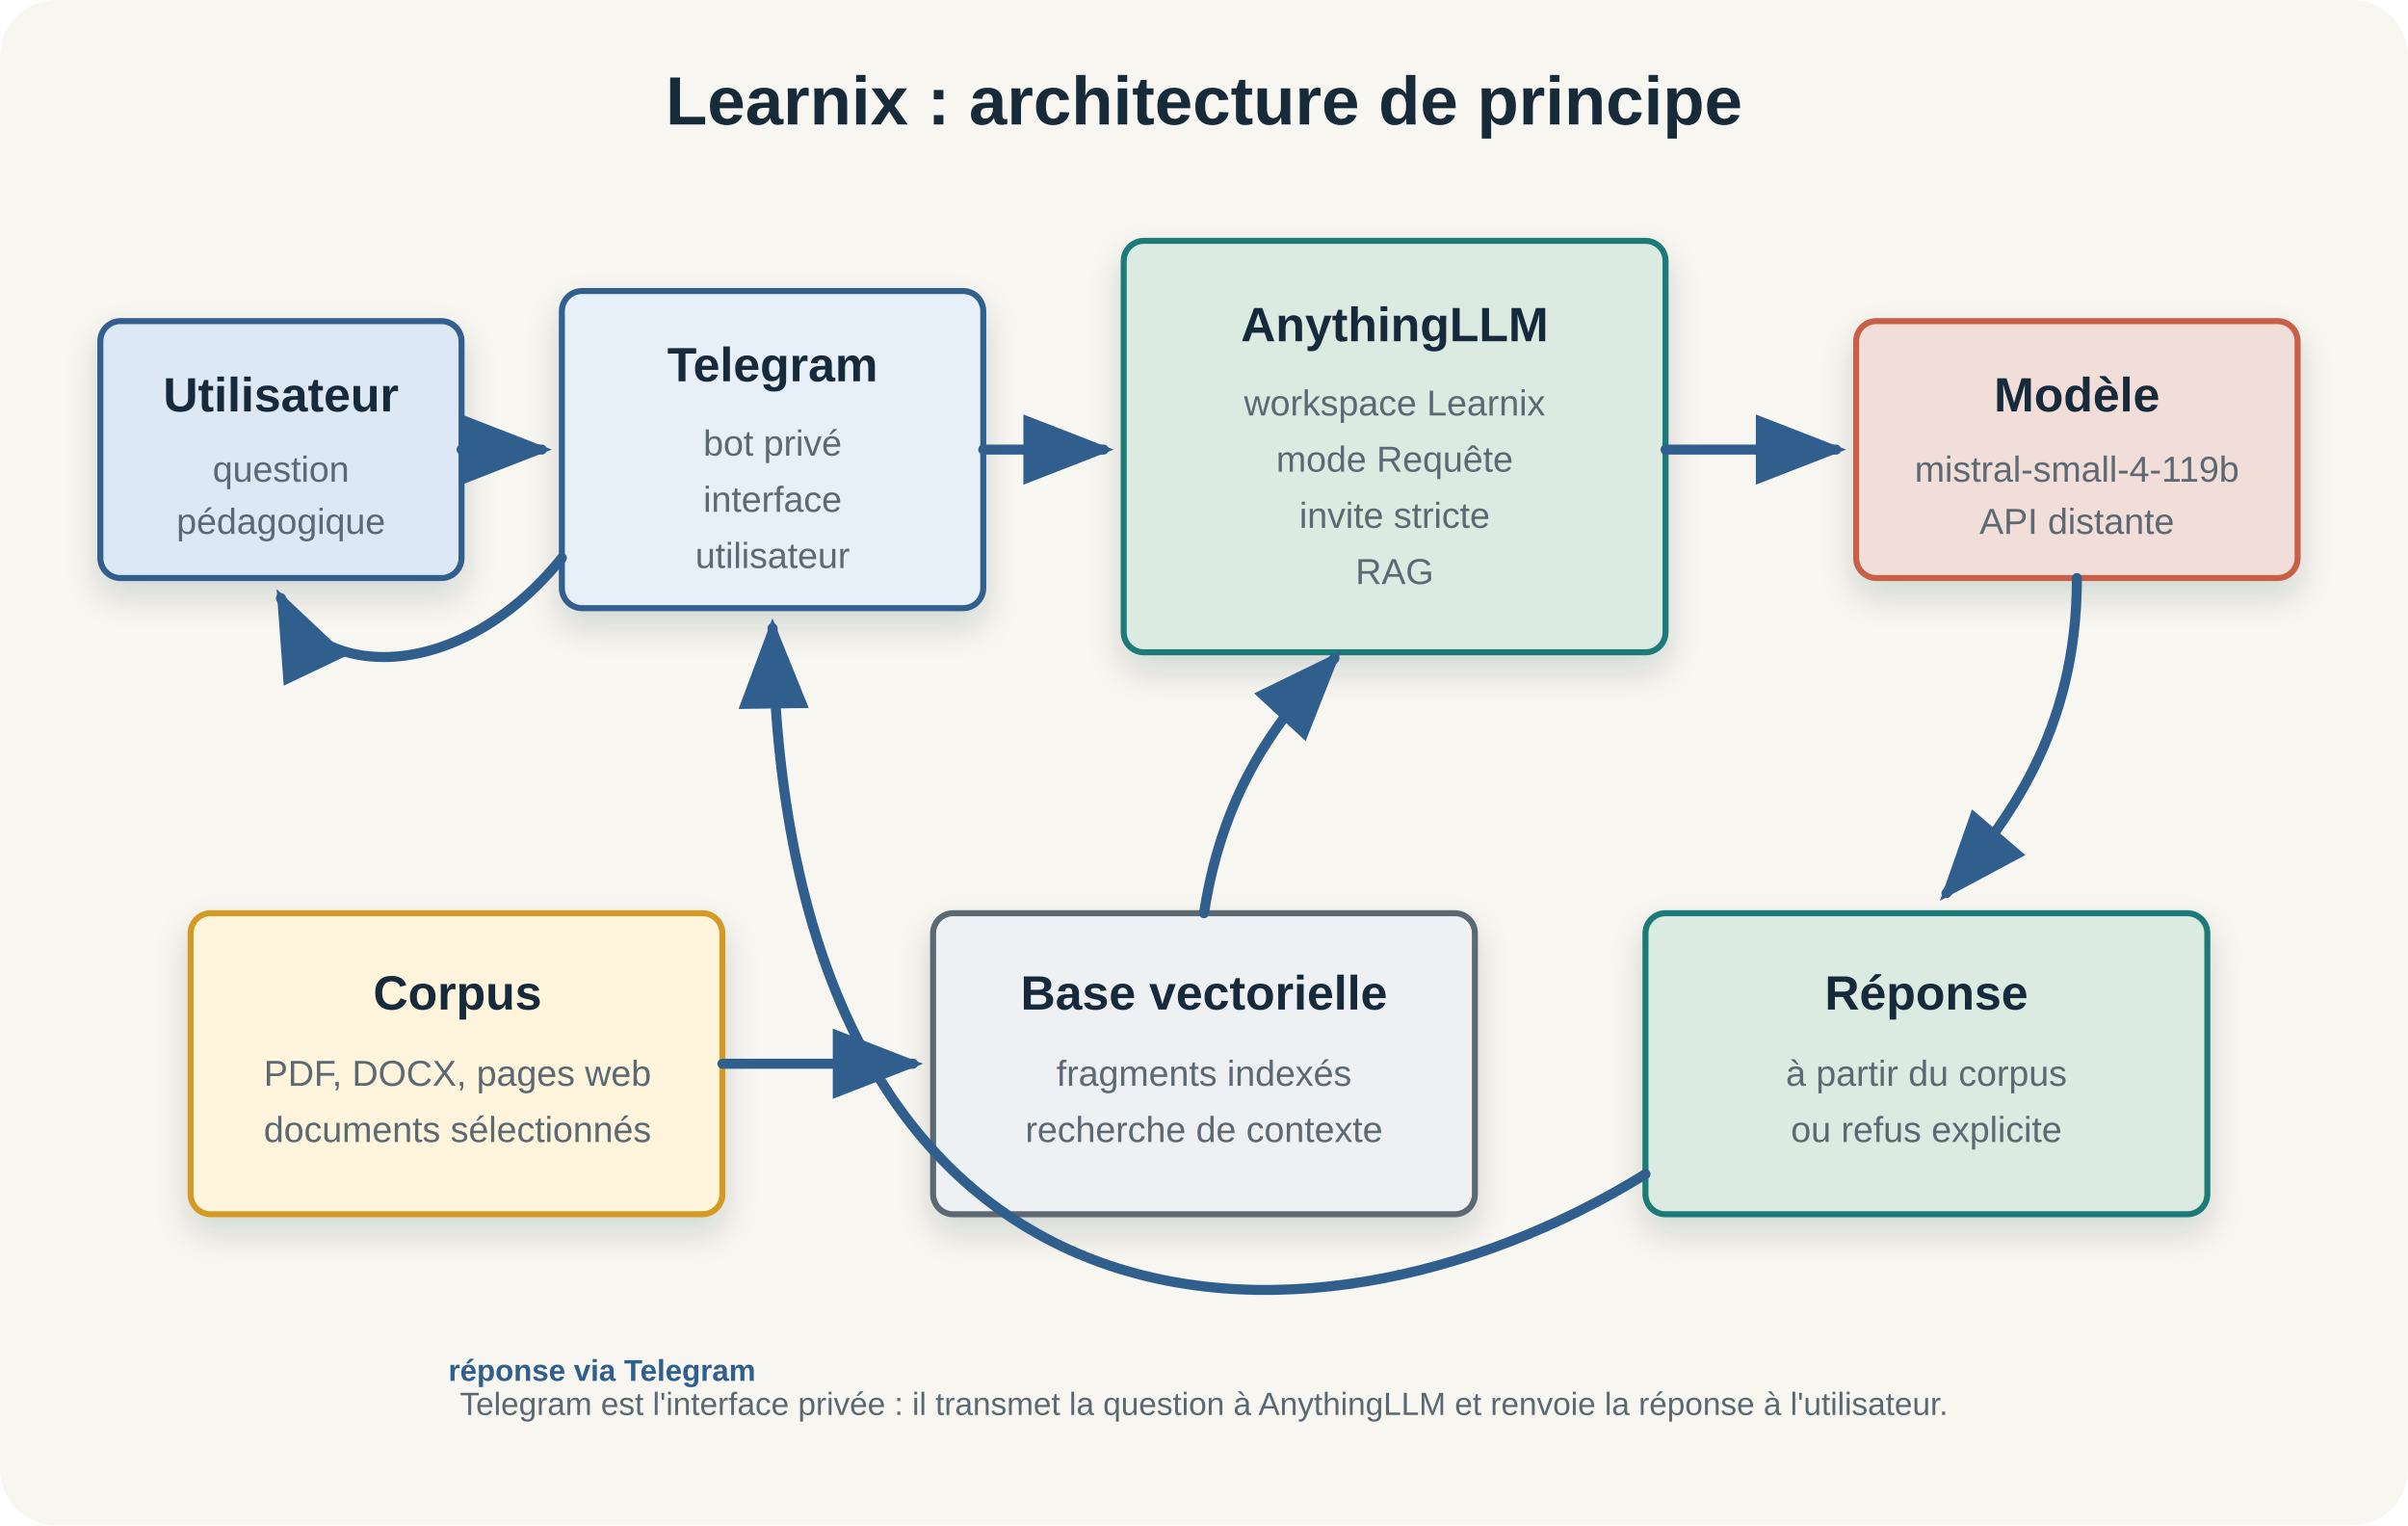
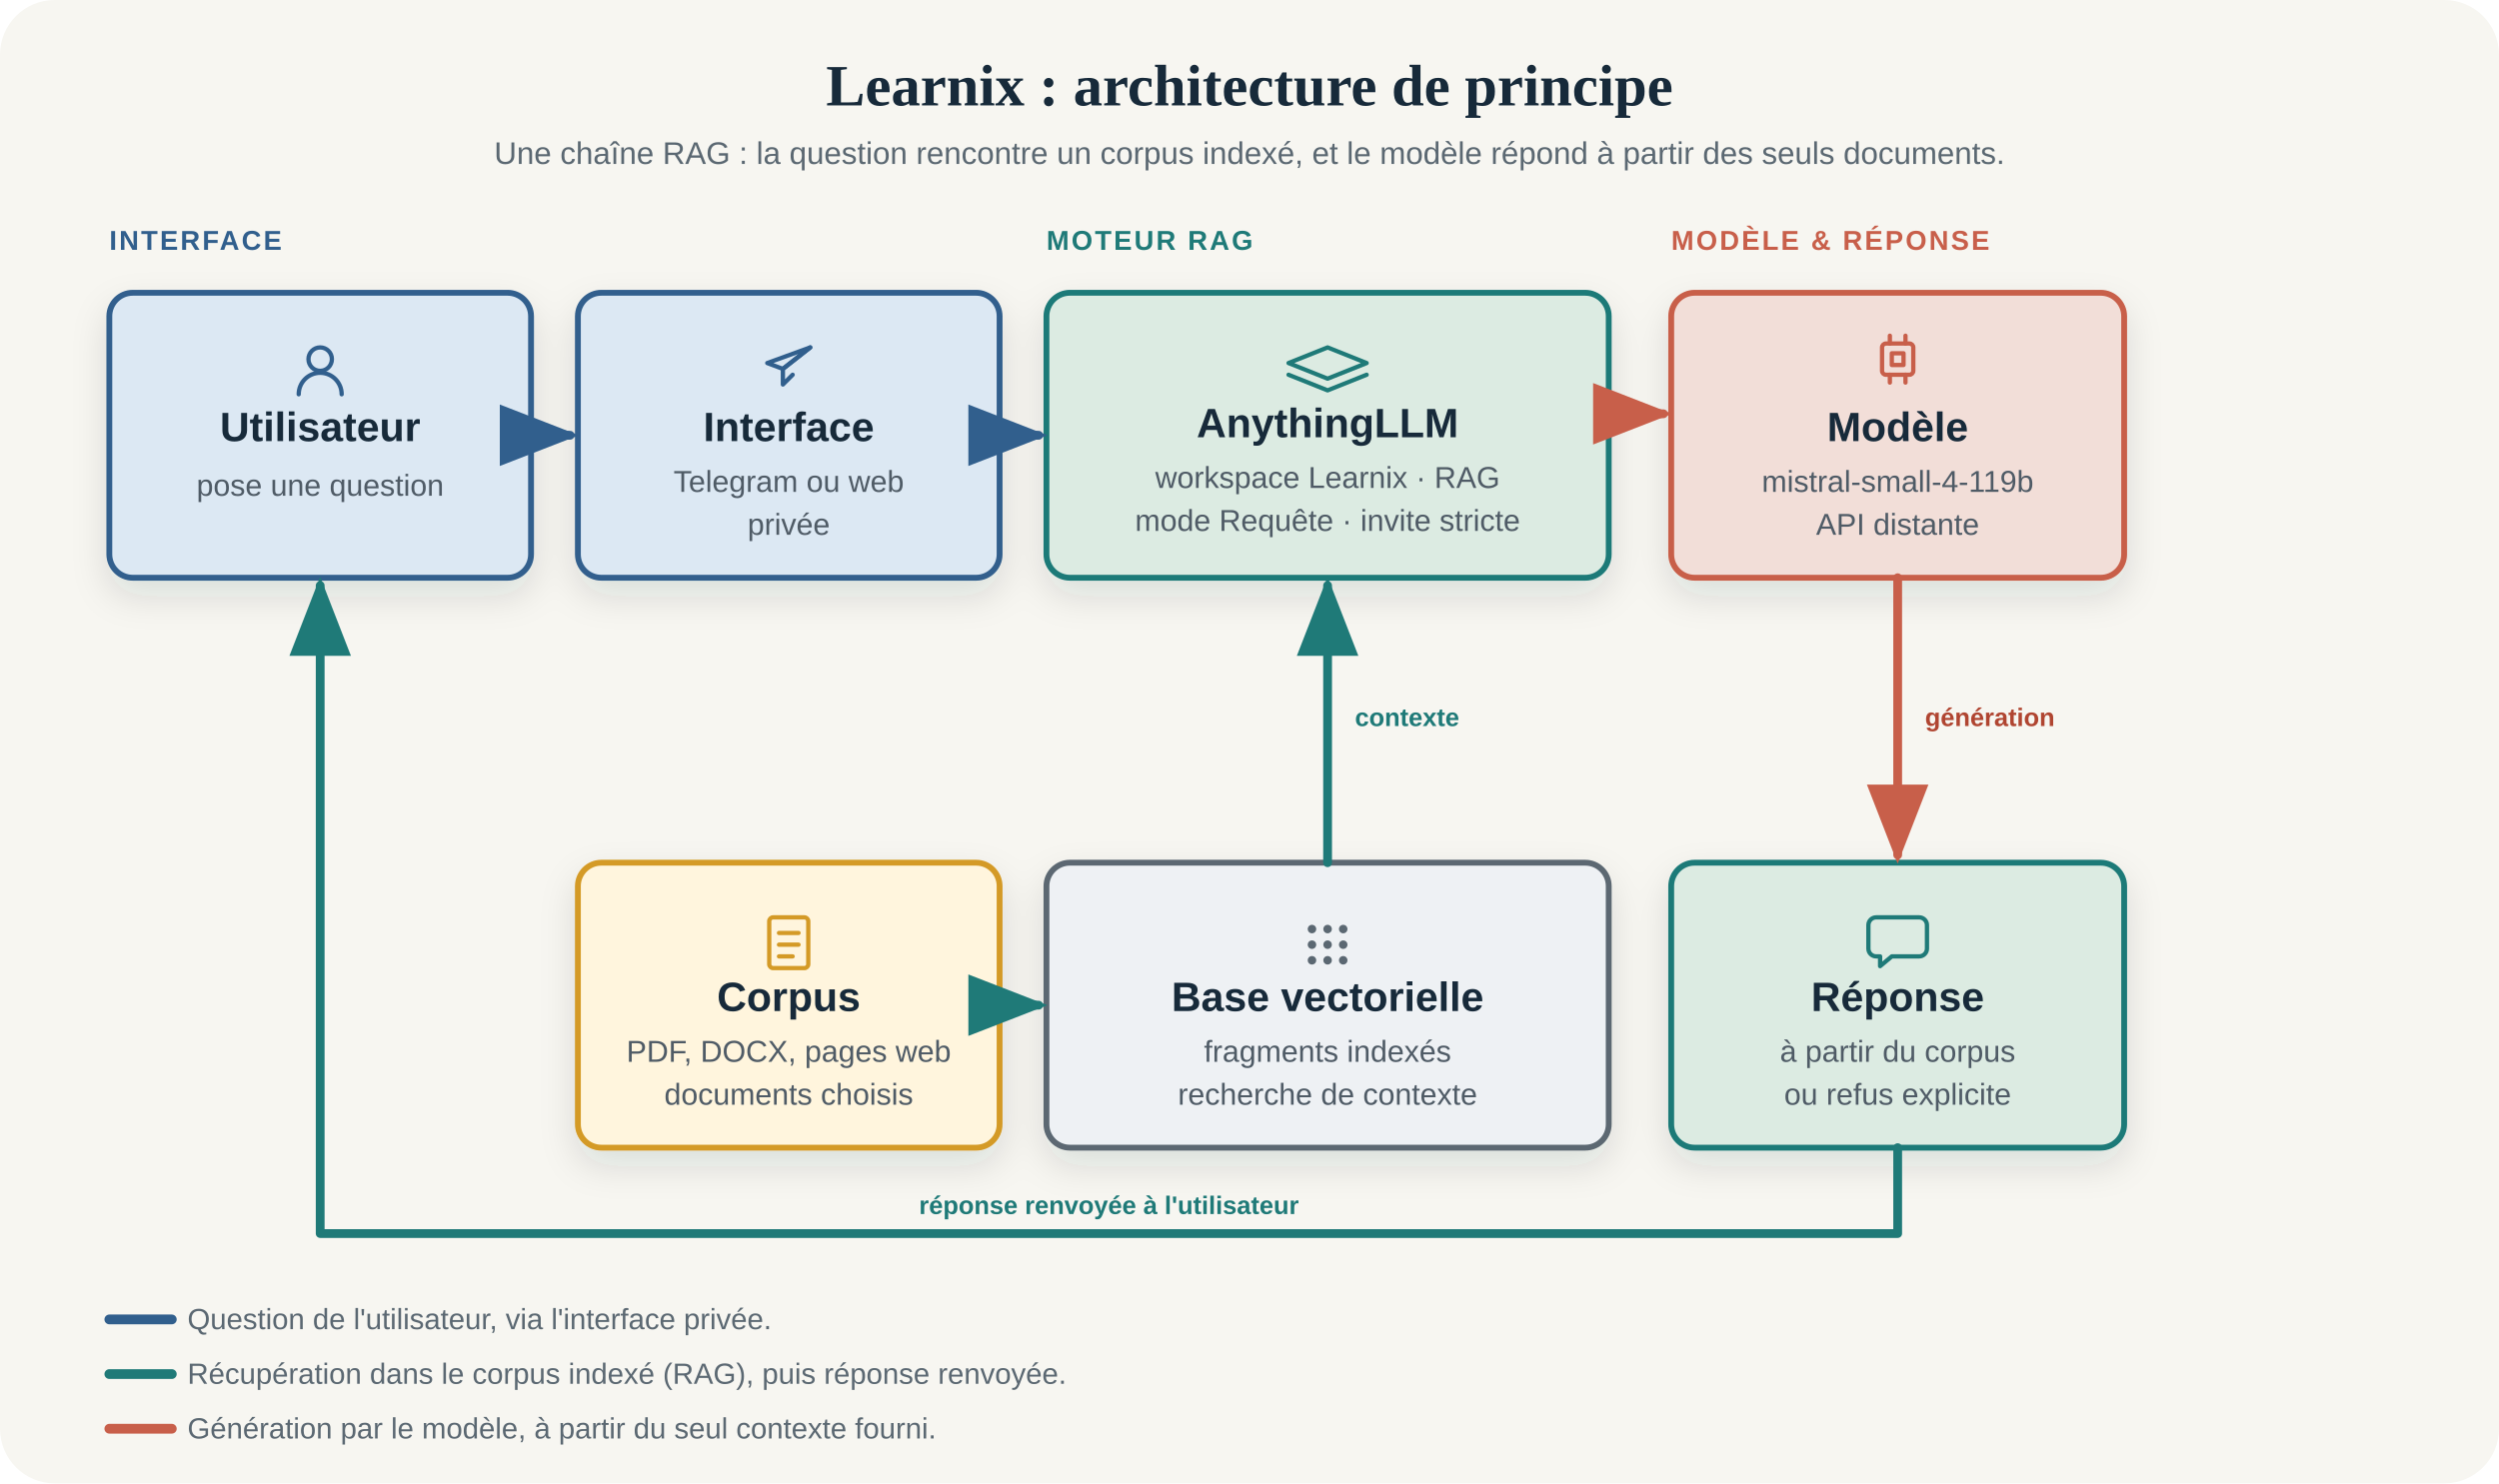
- <svg xmlns="http://www.w3.org/2000/svg" viewBox="0 0 1200 760" role="img" aria-labelledby="title desc">
+ <svg xmlns="http://www.w3.org/2000/svg" width="1280" height="760" viewBox="0 0 1280 760" preserveAspectRatio="xMidYMid meet" role="img" aria-labelledby="arch-title arch-desc">
  <defs>
-     <marker id="arrow" markerWidth="11" markerHeight="11" refX="8" refY="3.5" orient="auto" markerUnits="strokeWidth">
+     <marker id="ar-blue" markerWidth="11" markerHeight="11" refX="8" refY="3.5" orient="auto" markerUnits="strokeWidth">
      <path d="M0,0 L0,7 L9,3.5 z" fill="#315f8d" />
    </marker>
-     <filter id="shadow" x="-12%" y="-12%" width="124%" height="132%">
-       <feDropShadow dx="0" dy="8" stdDeviation="8" flood-color="#172a3a" flood-opacity=".15" />
+     <marker id="ar-teal" markerWidth="11" markerHeight="11" refX="8" refY="3.5" orient="auto" markerUnits="strokeWidth">
+       <path d="M0,0 L0,7 L9,3.5 z" fill="#1f7a78" />
+     </marker>
+     <marker id="ar-coral" markerWidth="11" markerHeight="11" refX="8" refY="3.5" orient="auto" markerUnits="strokeWidth">
+       <path d="M0,0 L0,7 L9,3.5 z" fill="#c85f4a" />
+     </marker>
+     <filter id="ar-shadow" x="-12%" y="-12%" width="124%" height="135%">
+       <feDropShadow dx="0" dy="8" stdDeviation="9" flood-color="#172a3a" flood-opacity=".12" />
    </filter>
    <style>
-       .title { font: 700 34px Arial, sans-serif; fill: #172a3a; }
-       .box-title { font: 700 24px Arial, sans-serif; fill: #172a3a; }
-       .box-text { font: 18px Arial, sans-serif; fill: #5b6872; }
-       .caption { font: 700 16px Arial, sans-serif; fill: #315f8d; }
-       .small { font: 16px Arial, sans-serif; fill: #5b6872; }
-       .label { font: 700 15px Arial, sans-serif; fill: #315f8d; }
+       .ar-title { font: 700 30px Georgia, "Times New Roman", serif; fill: #172a3a; }
+       .ar-sub { font: 400 16px Arial, sans-serif; fill: #5b6872; }
+       .ar-zone { font: 700 14px Arial, sans-serif; letter-spacing: .08em; }
+       .ar-box-title { font: 700 21px Arial, sans-serif; fill: #172a3a; }
+       .ar-box-text { font: 400 15.5px Arial, sans-serif; fill: #4f5b66; }
+       .ar-flow { font: 700 13px Arial, sans-serif; }
+       .ar-legend { font: 400 15px Arial, sans-serif; fill: #5b6872; }
+       .ar-icon { fill: none; stroke-width: 2.2; stroke-linecap: round; stroke-linejoin: round; }
    </style>
  </defs>
-   <rect width="1200" height="760" rx="28" fill="#f7f6f1" />
-   <text x="600" y="62" text-anchor="middle" class="title">Learnix : architecture de principe</text>
-   <g filter="url(#shadow)">
-     <rect x="50" y="160" width="180" height="128" rx="10" fill="#dce8f3" stroke="#315f8d" stroke-width="3" />
-     <text x="140" y="205" text-anchor="middle" class="box-title">Utilisateur</text>
-     <text x="140" y="240" text-anchor="middle" class="box-text">question</text>
-     <text x="140" y="266" text-anchor="middle" class="box-text">pédagogique</text>
-     <rect x="280" y="145" width="210" height="158" rx="10" fill="#e7eff8" stroke="#315f8d" stroke-width="3" />
-     <text x="385" y="190" text-anchor="middle" class="box-title">Telegram</text>
-     <text x="385" y="227" text-anchor="middle" class="box-text">bot privé</text>
-     <text x="385" y="255" text-anchor="middle" class="box-text">interface</text>
-     <text x="385" y="283" text-anchor="middle" class="box-text">utilisateur</text>
-     <rect x="560" y="120" width="270" height="205" rx="10" fill="#dcebe2" stroke="#1f7a78" stroke-width="3" />
-     <text x="695" y="170" text-anchor="middle" class="box-title">AnythingLLM</text>
-     <text x="695" y="207" text-anchor="middle" class="box-text">workspace Learnix</text>
-     <text x="695" y="235" text-anchor="middle" class="box-text">mode Requête</text>
-     <text x="695" y="263" text-anchor="middle" class="box-text">invite stricte</text>
-     <text x="695" y="291" text-anchor="middle" class="box-text">RAG</text>
-     <rect x="925" y="160" width="220" height="128" rx="10" fill="#f2ded8" stroke="#c85f4a" stroke-width="3" />
-     <text x="1035" y="205" text-anchor="middle" class="box-title">Modèle</text>
-     <text x="1035" y="240" text-anchor="middle" class="box-text">mistral-small-4-119b</text>
-     <text x="1035" y="266" text-anchor="middle" class="box-text">API distante</text>
-     <rect x="95" y="455" width="265" height="150" rx="10" fill="#fff5dd" stroke="#d49a26" stroke-width="3" />
-     <text x="228" y="503" text-anchor="middle" class="box-title">Corpus</text>
-     <text x="228" y="541" text-anchor="middle" class="box-text">PDF, DOCX, pages web</text>
-     <text x="228" y="569" text-anchor="middle" class="box-text">documents sélectionnés</text>
-     <rect x="465" y="455" width="270" height="150" rx="10" fill="#eef1f4" stroke="#5b6872" stroke-width="3" />
-     <text x="600" y="503" text-anchor="middle" class="box-title">Base vectorielle</text>
-     <text x="600" y="541" text-anchor="middle" class="box-text">fragments indexés</text>
-     <text x="600" y="569" text-anchor="middle" class="box-text">recherche de contexte</text>
-     <rect x="820" y="455" width="280" height="150" rx="10" fill="#dcebe2" stroke="#1f7a78" stroke-width="3" />
-     <text x="960" y="503" text-anchor="middle" class="box-title">Réponse</text>
-     <text x="960" y="541" text-anchor="middle" class="box-text">à partir du corpus</text>
-     <text x="960" y="569" text-anchor="middle" class="box-text">ou refus explicite</text>
+   <rect x="0" y="0" width="1280" height="760" rx="28" fill="#f7f6f1" />
+   <text x="640" y="54" text-anchor="middle" class="ar-title">Learnix : architecture de principe</text>
+   <text x="640" y="84" text-anchor="middle" class="ar-sub">Une chaîne RAG : la question rencontre un corpus indexé, et le modèle répond à partir des seuls documents.</text>
+   <text x="56" y="128" class="ar-zone" fill="#315f8d">INTERFACE</text>
+   <text x="536" y="128" class="ar-zone" fill="#1f7a78">MOTEUR RAG</text>
+   <text x="856" y="128" class="ar-zone" fill="#c85f4a">MODÈLE &amp; RÉPONSE</text>
+   <g filter="url(#ar-shadow)">
+     <rect x="56" y="150" width="216" height="146" rx="12" fill="#dce8f3" stroke="#315f8d" stroke-width="3" />
+     <rect x="296" y="150" width="216" height="146" rx="12" fill="#dce8f3" stroke="#315f8d" stroke-width="3" />
+     <rect x="536" y="150" width="288" height="146" rx="12" fill="#dcebe2" stroke="#1f7a78" stroke-width="3" />
+     <rect x="856" y="150" width="232" height="146" rx="12" fill="#f2ded8" stroke="#c85f4a" stroke-width="3" />
+     <rect x="296" y="442" width="216" height="146" rx="12" fill="#fff5dd" stroke="#d49a26" stroke-width="3" />
+     <rect x="536" y="442" width="288" height="146" rx="12" fill="#eef1f4" stroke="#5b6872" stroke-width="3" />
+     <rect x="856" y="442" width="232" height="146" rx="12" fill="#dcebe2" stroke="#1f7a78" stroke-width="3" />
  </g>
-   <g fill="none" stroke="#315f8d" stroke-width="5" stroke-linecap="round" marker-end="url(#arrow)">
-     <path d="M230 224 H270" />
-     <path d="M490 224 H550" />
-     <path d="M830 224 H915" />
-     <path d="M1035 288 C1035 365 1000 410 970 445" />
-     <path d="M360 530 H455" />
-     <path d="M600 455 C610 390 640 355 665 328" />
-     <path d="M820 585 C650 690 390 680 385 313" />
-     <path d="M280 278 C230 340 160 340 140 298" />
+   <g class="ar-icon" stroke="#315f8d">
+     <circle cx="164" cy="184" r="6" />
+     <path d="M153 202 a11 11 0 0 1 22 0" />
  </g>
-   <g>
-     <text x="300" y="688" text-anchor="middle" class="label">réponse via Telegram</text>
-     <text x="600" y="705" text-anchor="middle" class="small">Telegram est l'interface privée : il transmet la question à AnythingLLM et renvoie la réponse à l'utilisateur.</text>
+   <g class="ar-icon" stroke="#315f8d">
+     <path d="M415 178 L393 186 L401 189 Z" />
+     <path d="M415 178 L401 189 L401 197 L406 192" />
  </g>
+   <g class="ar-icon" stroke="#1f7a78">
+     <path d="M680 178 L700 186 L680 194 L660 186 Z" />
+     <path d="M660 192 L680 200 L700 192" />
+   </g>
+   <g class="ar-icon" stroke="#c85f4a">
+     <rect x="964" y="176" width="16" height="16" rx="2" />
+     <rect x="969" y="181" width="6" height="6" />
+     <line x1="968" y1="176" x2="968" y2="172" />
+     <line x1="976" y1="176" x2="976" y2="172" />
+     <line x1="968" y1="192" x2="968" y2="196" />
+     <line x1="976" y1="192" x2="976" y2="196" />
+   </g>
+   <g class="ar-icon" stroke="#d49a26">
+     <rect x="394" y="470" width="20" height="26" rx="2" />
+     <line x1="399" y1="478" x2="409" y2="478" />
+     <line x1="399" y1="484" x2="409" y2="484" />
+     <line x1="399" y1="490" x2="406" y2="490" />
+   </g>
+   <g stroke="#5b6872" fill="#5b6872">
+     <circle cx="672" cy="476" r="1.7" />
+     <circle cx="680" cy="476" r="1.7" />
+     <circle cx="688" cy="476" r="1.7" />
+     <circle cx="672" cy="484" r="1.7" />
+     <circle cx="680" cy="484" r="1.7" />
+     <circle cx="688" cy="484" r="1.7" />
+     <circle cx="672" cy="492" r="1.7" />
+     <circle cx="680" cy="492" r="1.7" />
+     <circle cx="688" cy="492" r="1.7" />
+   </g>
+   <g class="ar-icon" stroke="#1f7a78">
+     <path d="M961 470 h22 a4 4 0 0 1 4 4 v12 a4 4 0 0 1 -4 4 h-14 l-6 5 v-5 h-2 a4 4 0 0 1 -4 -4 v-12 a4 4 0 0 1 4 -4 z" />
+   </g>
+   <text x="164" y="226" text-anchor="middle" class="ar-box-title">Utilisateur</text>
+   <text x="164" y="254" text-anchor="middle" class="ar-box-text">pose une question</text>
+   <text x="404" y="226" text-anchor="middle" class="ar-box-title">Interface</text>
+   <text x="404" y="252" text-anchor="middle" class="ar-box-text">Telegram ou web</text>
+   <text x="404" y="274" text-anchor="middle" class="ar-box-text">privée</text>
+   <text x="680" y="224" text-anchor="middle" class="ar-box-title">AnythingLLM</text>
+   <text x="680" y="250" text-anchor="middle" class="ar-box-text">workspace Learnix · RAG</text>
+   <text x="680" y="272" text-anchor="middle" class="ar-box-text">mode Requête · invite stricte</text>
+   <text x="972" y="226" text-anchor="middle" class="ar-box-title">Modèle</text>
+   <text x="972" y="252" text-anchor="middle" class="ar-box-text">mistral-small-4-119b</text>
+   <text x="972" y="274" text-anchor="middle" class="ar-box-text">API distante</text>
+   <text x="404" y="518" text-anchor="middle" class="ar-box-title">Corpus</text>
+   <text x="404" y="544" text-anchor="middle" class="ar-box-text">PDF, DOCX, pages web</text>
+   <text x="404" y="566" text-anchor="middle" class="ar-box-text">documents choisis</text>
+   <text x="680" y="518" text-anchor="middle" class="ar-box-title">Base vectorielle</text>
+   <text x="680" y="544" text-anchor="middle" class="ar-box-text">fragments indexés</text>
+   <text x="680" y="566" text-anchor="middle" class="ar-box-text">recherche de contexte</text>
+   <text x="972" y="518" text-anchor="middle" class="ar-box-title">Réponse</text>
+   <text x="972" y="544" text-anchor="middle" class="ar-box-text">à partir du corpus</text>
+   <text x="972" y="566" text-anchor="middle" class="ar-box-text">ou refus explicite</text>
+   <path d="M272 223 H292" fill="none" stroke="#315f8d" stroke-width="4.5" stroke-linecap="round" marker-end="url(#ar-blue)" />
+   <path d="M512 223 H532" fill="none" stroke="#315f8d" stroke-width="4.5" stroke-linecap="round" marker-end="url(#ar-blue)" />
+   <path d="M824 212 H852" fill="none" stroke="#c85f4a" stroke-width="4.5" stroke-linecap="round" marker-end="url(#ar-coral)" />
+   <path d="M972 296 V438" fill="none" stroke="#c85f4a" stroke-width="4.5" stroke-linecap="round" marker-end="url(#ar-coral)" />
+   <text x="986" y="372" text-anchor="start" class="ar-flow" fill="#b04531">génération</text>
+   <path d="M512 515 H532" fill="none" stroke="#1f7a78" stroke-width="4.5" stroke-linecap="round" marker-end="url(#ar-teal)" />
+   <path d="M680 442 V300" fill="none" stroke="#1f7a78" stroke-width="4.5" stroke-linecap="round" marker-end="url(#ar-teal)" />
+   <text x="694" y="372" text-anchor="start" class="ar-flow" fill="#1f7a78">contexte</text>
+   <path d="M972 588 V632 H164 V300" fill="none" stroke="#1f7a78" stroke-width="4.5" stroke-linecap="round" stroke-linejoin="round" marker-end="url(#ar-teal)" />
+   <text x="568" y="622" text-anchor="middle" class="ar-flow" fill="#1f7a78">réponse renvoyée à l'utilisateur</text>
+   <line x1="56" y1="676" x2="88" y2="676" stroke="#315f8d" stroke-width="5" stroke-linecap="round" />
+   <text x="96" y="681" class="ar-legend">Question de l'utilisateur, via l'interface privée.</text>
+   <line x1="56" y1="704" x2="88" y2="704" stroke="#1f7a78" stroke-width="5" stroke-linecap="round" />
+   <text x="96" y="709" class="ar-legend">Récupération dans le corpus indexé (RAG), puis réponse renvoyée.</text>
+   <line x1="56" y1="732" x2="88" y2="732" stroke="#c85f4a" stroke-width="5" stroke-linecap="round" />
+   <text x="96" y="737" class="ar-legend">Génération par le modèle, à partir du seul contexte fourni.</text>
</svg>
